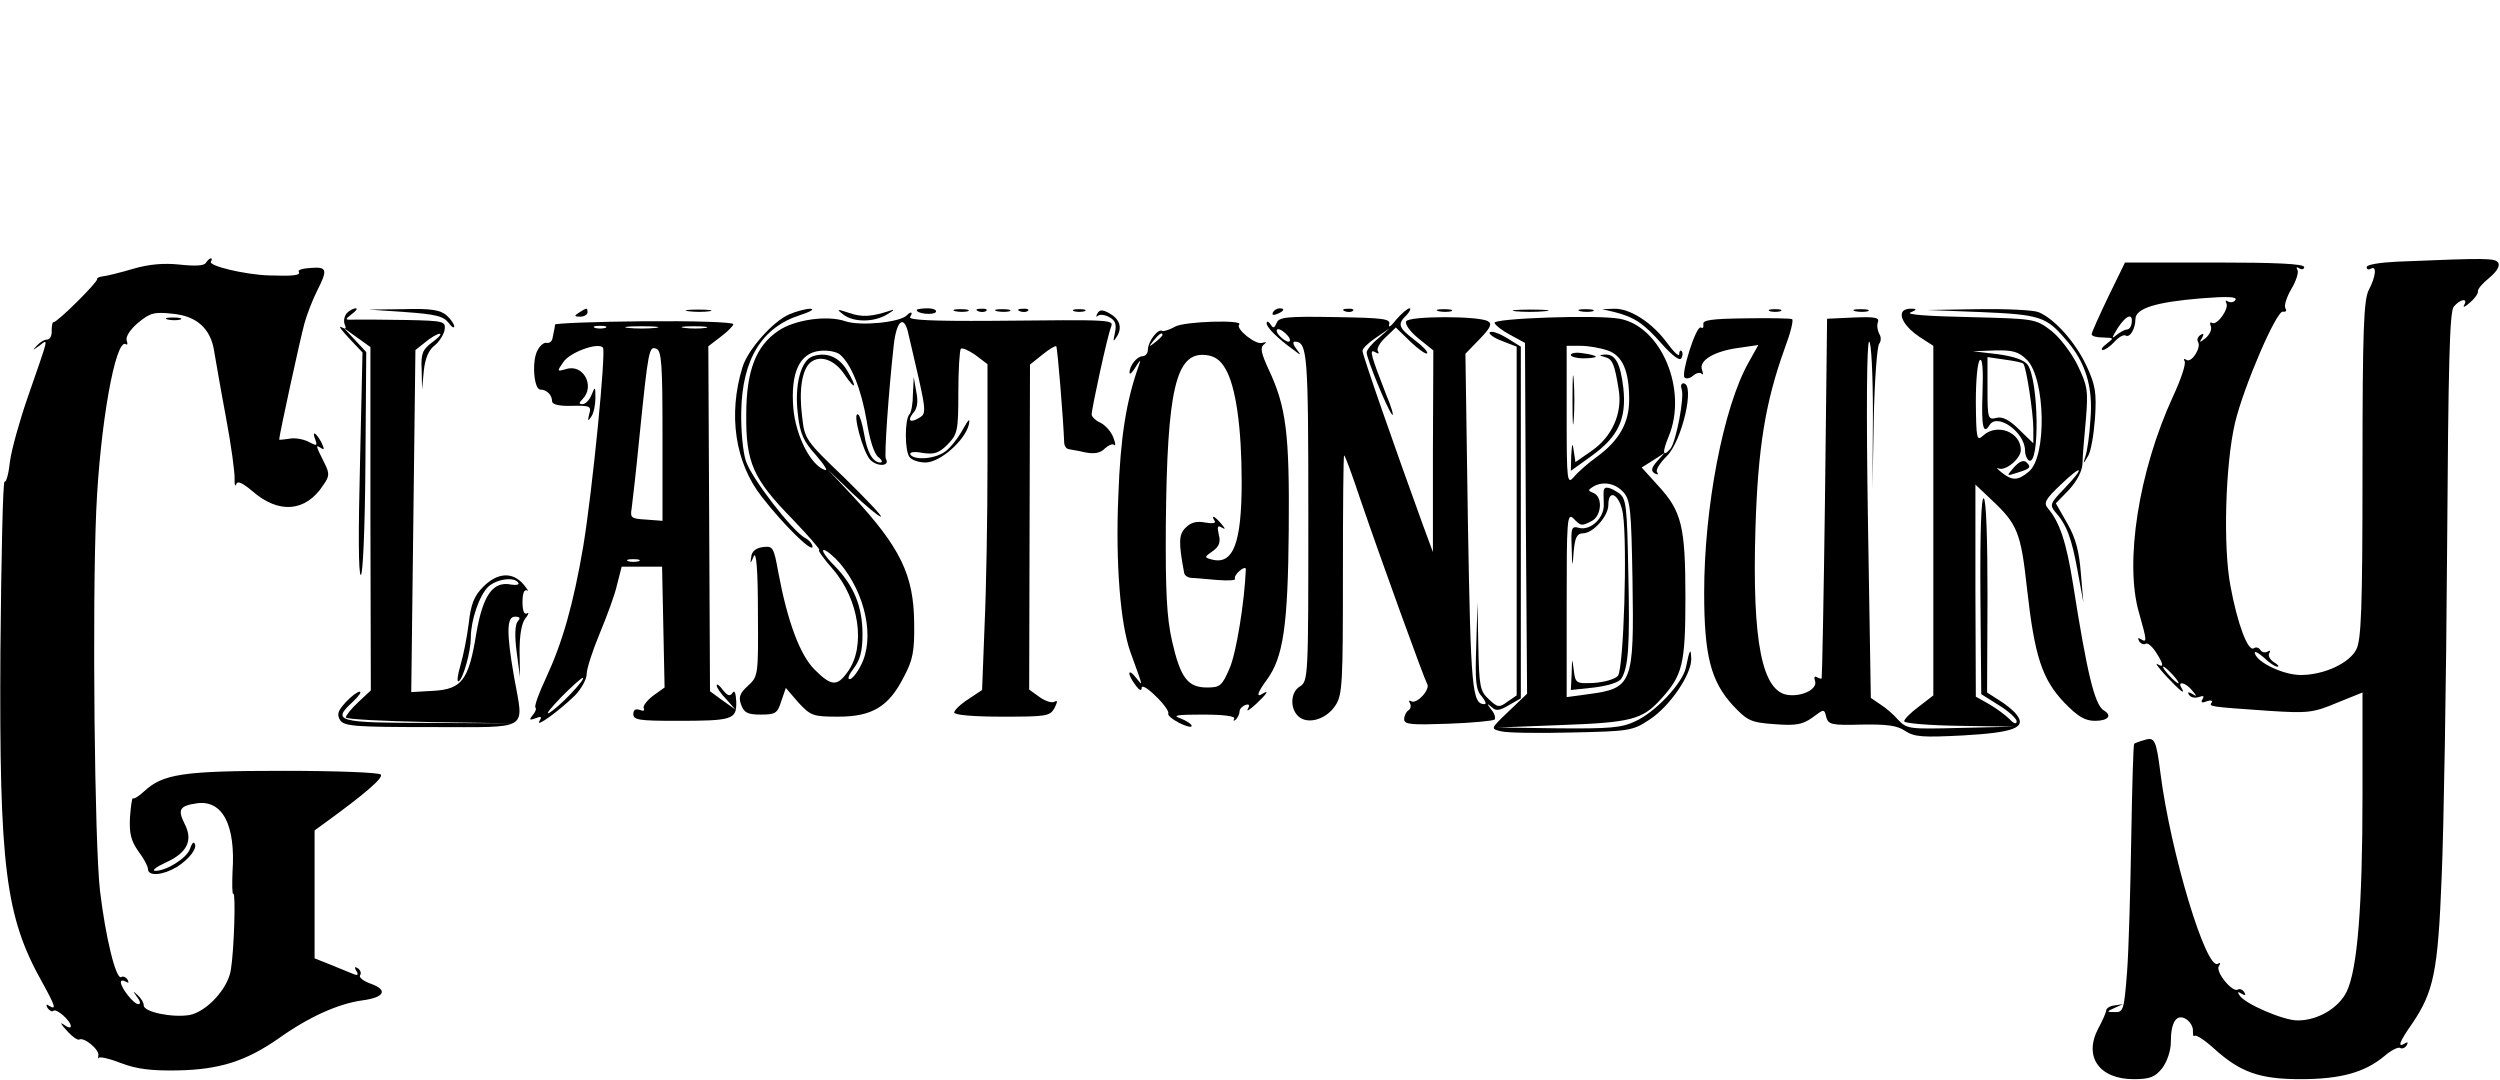
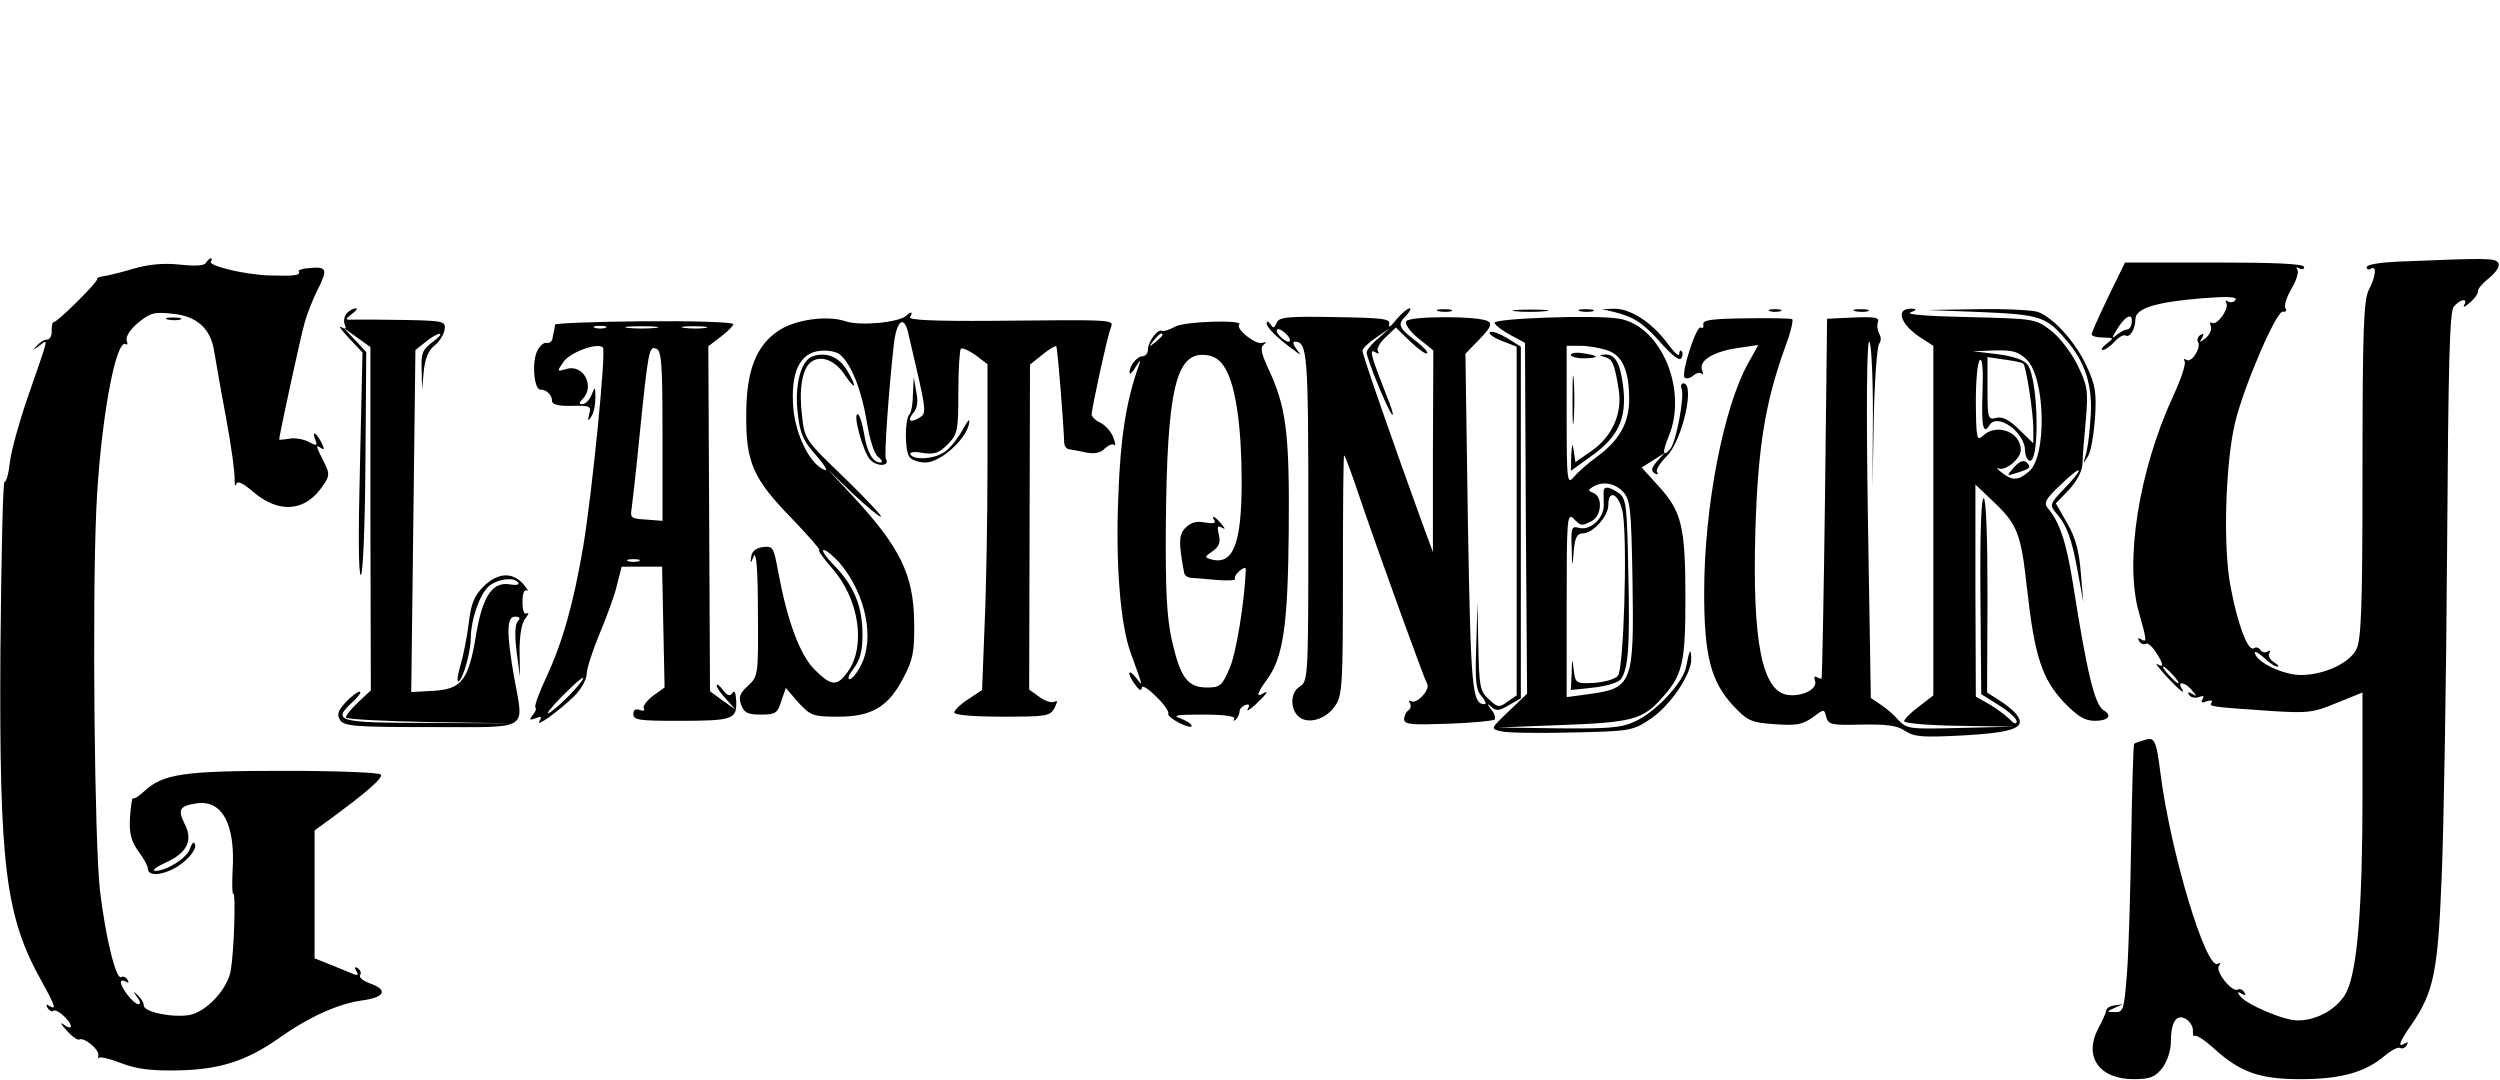
<svg xmlns="http://www.w3.org/2000/svg" version="1.0" width="600pt" height="259pt" viewBox="0 0 600 259" preserveAspectRatio="xMidYMid meet">
  <g transform="translate(0,259) scale(0.1,-0.1)" fill="#000000" stroke="none">
    <path d="M494 1959 c-4 -7 -26 -8 -63 -4 -38 4 -73 1 -111 -10 -30 -9 -63 -17 -72 -18 -9 -1 -16 -4 -15 -7 2 -7 -96 -104 -104 -103 -3 1 -5 -8 -5 -20 1 -12 -4 -22 -11 -22 -7 0 -18 -7 -25 -15 -11 -12 -11 -12 6 0 23 17 25 28 -28 -125 -19 -55 -38 -123 -42 -152 -3 -29 -9 -51 -13 -49 -4 3 -8 -181 -10 -407 -3 -518 12 -637 100 -794 32 -58 35 -68 17 -57 -7 5 -8 3 -4 -5 5 -7 11 -10 14 -7 7 7 42 -24 42 -37 0 -5 -8 -3 -17 4 -10 7 -7 1 6 -13 13 -15 27 -25 31 -23 11 7 49 -24 46 -38 -1 -6 -1 -9 1 -6 2 4 27 -2 55 -13 37 -14 72 -18 134 -17 101 2 164 22 243 77 73 52 143 83 200 91 54 7 63 25 21 40 -17 6 -29 15 -26 20 4 5 1 13 -5 17 -8 5 -9 3 -4 -6 6 -9 4 -12 -6 -8 -8 3 -32 13 -54 22 l-40 16 0 154 0 153 33 24 c89 65 132 102 126 110 -3 5 -107 9 -233 9 -242 0 -290 -7 -336 -50 -12 -11 -23 -18 -26 -16 -2 2 -5 -18 -7 -45 -2 -39 2 -56 20 -82 13 -17 23 -36 23 -42 0 -19 35 -16 69 4 32 20 52 48 42 58 -2 3 -7 -4 -10 -14 -7 -22 -56 -53 -83 -53 -10 0 1 9 25 20 51 23 66 53 45 93 -17 34 -12 43 29 49 62 9 94 -52 86 -165 -1 -30 -1 -54 2 -52 6 4 2 -135 -6 -183 -7 -45 -58 -100 -99 -108 -41 -7 -110 7 -110 23 0 7 -7 18 -15 25 -12 11 -12 11 -1 -5 8 -10 9 -17 3 -17 -11 0 -42 39 -42 53 0 4 5 5 12 1 7 -4 8 -3 4 5 -4 6 -11 9 -15 6 -13 -7 -38 98 -51 207 -13 113 -19 682 -9 913 9 204 46 414 71 399 4 -3 5 1 2 9 -3 8 8 26 27 42 29 24 39 27 83 22 58 -5 92 -36 100 -90 3 -17 15 -88 28 -157 13 -69 22 -136 21 -150 0 -14 1 -19 4 -12 3 9 15 3 39 -17 63 -55 128 -50 170 15 15 21 15 28 3 52 -22 44 -22 45 -9 37 9 -6 9 -3 1 14 -14 25 -23 28 -14 5 5 -14 3 -15 -17 -4 -12 6 -33 10 -46 7 -13 -2 -24 -3 -24 -2 0 10 52 249 61 280 6 22 20 57 30 77 26 51 24 58 -15 55 -19 -1 -32 -5 -29 -9 5 -9 -12 -11 -72 -9 -58 2 -145 23 -139 33 3 4 3 8 0 8 -3 0 -8 -5 -12 -11z" />
    <path d="M5753 1962 c-41 -2 -73 -7 -73 -13 0 -6 5 -7 10 -4 15 9 12 -19 -5 -51 -12 -24 -15 -94 -15 -432 0 -334 -3 -408 -15 -431 -17 -33 -78 -61 -133 -61 -41 0 -103 29 -110 51 -3 8 6 4 20 -8 13 -13 28 -23 34 -23 5 0 1 5 -9 11 -9 6 -14 15 -11 21 4 6 2 8 -4 4 -6 -3 -13 -2 -17 4 -4 6 -11 8 -16 4 -14 -8 -39 58 -56 150 -18 95 -12 293 11 391 21 88 100 271 115 267 7 -1 10 2 6 8 -4 6 3 27 14 46 12 20 18 40 15 46 -4 7 -2 8 4 4 7 -4 12 -2 12 3 0 8 -70 11 -215 11 l-215 0 -40 -82 c-22 -46 -40 -86 -40 -90 0 -5 12 -8 28 -8 26 -1 26 -1 8 -15 -11 -8 -15 -15 -9 -15 5 0 18 9 28 20 10 11 21 17 26 15 10 -7 24 15 24 39 0 26 49 41 158 50 63 5 87 4 82 -4 -3 -5 -11 -7 -17 -4 -6 4 -8 3 -5 -3 8 -13 -22 -55 -34 -48 -5 3 -6 0 -3 -8 3 -8 -3 -20 -12 -28 -15 -12 -17 -12 -9 0 5 10 4 12 -4 7 -6 -4 -9 -11 -6 -16 9 -14 -15 -51 -27 -44 -6 4 -8 3 -5 -3 4 -6 -9 -44 -28 -85 -82 -178 -117 -399 -81 -520 19 -67 19 -71 4 -62 -7 4 -8 3 -4 -5 4 -6 11 -9 16 -6 4 3 15 -6 24 -20 19 -29 20 -39 4 -29 -7 4 3 -9 21 -29 34 -36 48 -47 36 -27 -10 17 12 11 26 -7 12 -14 12 -16 0 -8 -9 5 -12 4 -7 -3 4 -6 14 -8 23 -5 11 4 14 3 9 -5 -5 -8 -1 -10 10 -5 10 3 15 2 12 -3 -7 -10 -6 -10 137 -20 93 -6 106 -5 163 19 l62 25 0 -245 c0 -268 -12 -419 -38 -473 -19 -39 -69 -69 -117 -69 -33 -1 -128 40 -140 60 -6 8 -4 10 5 4 9 -5 11 -4 6 4 -4 6 -11 9 -15 6 -13 -8 -54 42 -46 56 5 7 4 10 -2 6 -28 -18 -114 268 -138 458 -10 79 -14 87 -38 79 -12 -3 -24 -8 -25 -9 -2 -2 -5 -104 -7 -227 -2 -123 -6 -267 -10 -320 -7 -91 -9 -98 -29 -97 -21 0 -21 1 -1 10 l20 9 -20 -3 c-11 -1 -20 -7 -20 -12 -1 -6 -9 -25 -19 -43 -36 -68 2 -122 85 -122 39 0 51 5 68 26 12 16 21 42 21 63 0 49 14 69 37 55 10 -7 17 -19 16 -29 0 -9 1 -14 4 -11 4 3 24 -10 46 -30 63 -57 109 -74 208 -74 96 0 154 16 201 55 16 14 34 23 38 20 5 -3 12 0 16 6 4 8 3 9 -4 5 -19 -12 -14 3 17 47 52 77 62 124 71 352 5 116 11 467 13 782 3 451 6 575 16 587 16 19 35 21 25 4 -4 -7 2 -5 14 6 12 10 20 22 19 27 -1 5 11 19 27 32 18 15 26 28 22 36 -8 12 -25 12 -243 3z m-637 -147 c-1 -9 -6 -16 -12 -16 -5 0 -15 -6 -23 -12 -12 -10 -13 -9 -6 3 22 40 45 54 41 25z m99 -845 c10 -11 16 -20 13 -20 -3 0 -13 9 -23 20 -10 11 -16 20 -13 20 3 0 13 -9 23 -20z" />
    <path d="M833 1839 c-6 -6 -9 -18 -6 -27 5 -11 3 -13 -8 -7 -8 4 1 -8 19 -27 l32 -34 -6 -267 c-4 -159 -4 -267 2 -267 5 0 10 114 11 268 l2 267 -27 29 -27 29 32 -23 32 -23 0 -412 1 -412 -30 -28 c-17 -16 -30 -32 -30 -37 0 -4 91 -9 203 -11 l202 -3 -204 1 c-222 0 -235 4 -185 50 15 14 23 25 17 25 -5 0 -20 -11 -33 -25 -19 -21 -22 -29 -14 -43 10 -15 34 -17 219 -17 241 0 222 -11 199 119 -19 109 -18 146 2 146 12 0 14 -3 6 -12 -6 -8 -7 -35 -2 -73 l8 -60 -1 62 c0 40 5 68 14 79 8 10 9 15 4 12 -7 -4 -11 6 -11 27 0 21 4 31 11 28 5 -4 1 3 -9 15 -26 30 -62 28 -96 -6 -22 -22 -30 -42 -35 -88 -4 -32 -13 -78 -20 -101 -7 -24 -9 -41 -4 -38 11 7 29 72 29 105 0 41 20 100 41 121 19 19 64 26 73 10 3 -4 -5 -6 -17 -4 -44 9 -68 -25 -84 -118 -18 -112 -35 -133 -103 -137 l-53 -3 5 410 5 411 24 19 c13 11 29 20 34 20 6 0 -2 -9 -17 -20 -24 -18 -28 -27 -26 -67 l1 -47 4 44 c3 29 11 50 25 61 12 9 23 27 25 38 3 21 -1 22 -90 24 -50 1 -105 1 -122 1 -28 -1 -29 -1 -11 13 11 8 15 14 10 14 -6 0 -15 -5 -21 -11z" />
-     <path d="M973 1841 c72 -5 91 -10 103 -25 8 -11 14 -15 14 -9 0 5 -8 17 -18 26 -15 13 -37 17 -103 15 l-84 -1 88 -6z" />
-     <path d="M1390 1840 c-13 -8 -12 -10 3 -10 9 0 17 5 17 10 0 12 -1 12 -20 0z" />
-     <path d="M1653 1843 c15 -2 37 -2 50 0 12 2 0 4 -28 4 -27 0 -38 -2 -22 -4z" />
-     <path d="M1895 1836 c-40 -17 -100 -85 -113 -127 -35 -114 -18 -229 46 -311 51 -66 122 -136 122 -120 0 6 -8 16 -18 21 -31 17 -129 144 -142 185 -7 21 -12 74 -11 118 2 126 50 203 142 232 24 8 35 14 24 15 -11 0 -33 -6 -50 -13z" />
-     <path d="M2024 1835 c25 -19 74 -19 106 1 17 10 18 13 5 8 -43 -14 -66 -16 -97 -5 -30 10 -31 9 -14 -4z" />
-     <path d="M2200 1846 c0 -9 40 -13 46 -5 3 5 -6 9 -20 9 -14 0 -26 -2 -26 -4z" />
-     <path d="M2293 1843 c9 -2 23 -2 30 0 6 3 -1 5 -18 5 -16 0 -22 -2 -12 -5z" />
-     <path d="M2348 1843 c7 -3 16 -2 19 1 4 3 -2 6 -13 5 -11 0 -14 -3 -6 -6z" />
-     <path d="M2393 1843 c9 -2 23 -2 30 0 6 3 -1 5 -18 5 -16 0 -22 -2 -12 -5z" />
-     <path d="M2448 1843 c7 -3 16 -2 19 1 4 3 -2 6 -13 5 -11 0 -14 -3 -6 -6z" />
-     <path d="M2578 1843 c6 -2 18 -2 25 0 6 3 1 5 -13 5 -14 0 -19 -2 -12 -5z" />
-     <path d="M2634 1838 c-4 -7 -4 -10 1 -6 4 4 16 3 27 -3 15 -8 18 -17 14 -37 -5 -23 -5 -24 5 -9 13 22 6 42 -20 56 -15 8 -22 8 -27 -1z" />
-     <path d="M3055 1840 c-3 -6 1 -7 9 -4 18 7 21 14 7 14 -6 0 -13 -4 -16 -10z" />
-     <path d="M3228 1843 c7 -3 16 -2 19 1 4 3 -2 6 -13 5 -11 0 -14 -3 -6 -6z" />
    <path d="M3351 1823 c-12 -16 -20 -21 -17 -12 4 14 -12 16 -130 18 -116 2 -135 0 -140 -14 -6 -13 -8 -14 -15 -3 -5 7 -9 8 -9 2 0 -10 26 -36 65 -64 18 -14 19 -14 6 3 -7 9 -9 17 -4 17 31 0 33 -26 33 -420 0 -388 0 -395 -21 -408 -24 -15 -23 -59 2 -75 24 -15 64 -1 84 30 17 25 18 55 18 316 0 158 1 286 3 284 3 -2 20 -49 38 -103 52 -152 154 -433 161 -445 9 -13 -25 -50 -38 -42 -5 3 -7 1 -3 -5 3 -6 2 -13 -4 -17 -5 -3 -10 -13 -10 -21 0 -13 17 -14 105 -11 58 2 108 7 112 10 3 4 0 15 -8 24 -11 15 -11 16 1 6 10 -10 19 -9 42 5 l28 16 0 422 0 422 -32 20 c-18 11 -36 18 -42 15 -5 -3 7 -13 28 -21 l36 -14 0 -419 0 -418 -22 -15 c-20 -15 -24 -14 -45 6 -21 19 -23 31 -25 127 l-2 106 -3 -104 c-3 -86 -1 -107 13 -122 9 -11 12 -19 7 -19 -30 0 -33 35 -40 434 l-6 407 34 35 c26 27 31 37 20 43 -21 13 -188 13 -196 0 -4 -6 8 -24 29 -41 l36 -29 -1 -242 0 -242 -24 65 c-69 190 -145 408 -145 418 0 6 15 20 33 32 l32 22 -27 -24 c-16 -13 -28 -28 -28 -34 0 -15 50 -137 61 -149 5 -5 -1 17 -15 50 -35 90 -41 109 -26 100 8 -5 11 -4 7 2 -4 6 5 21 18 33 l25 24 35 -34 c19 -18 37 -31 40 -28 3 3 -10 17 -30 32 -39 30 -42 38 -19 60 8 9 11 16 7 16 -5 0 -19 -12 -32 -27z m-261 -38 c7 -8 8 -15 2 -15 -5 0 -15 7 -22 15 -7 8 -8 15 -2 15 5 0 15 -7 22 -15z" />
    <path d="M3453 1843 c9 -2 23 -2 30 0 6 3 -1 5 -18 5 -16 0 -22 -2 -12 -5z" />
    <path d="M3637 1843 c18 -2 50 -2 70 0 21 2 7 4 -32 4 -38 0 -55 -2 -38 -4z" />
    <path d="M3793 1843 c9 -2 23 -2 30 0 6 3 -1 5 -18 5 -16 0 -22 -2 -12 -5z" />
    <path d="M3875 1841 c47 -12 70 -27 113 -76 25 -28 43 -42 47 -35 4 6 4 14 1 17 -3 4 -6 0 -6 -7 0 -7 -13 5 -29 27 -36 49 -89 83 -127 82 l-29 -1 30 -7z" />
    <path d="M4248 1843 c6 -2 18 -2 25 0 6 3 1 5 -13 5 -14 0 -19 -2 -12 -5z" />
    <path d="M4453 1843 c9 -2 23 -2 30 0 6 3 -1 5 -18 5 -16 0 -22 -2 -12 -5z" />
    <path d="M4568 1844 c-12 -12 5 -40 38 -62 l34 -22 0 -420 0 -419 -35 -27 c-19 -14 -35 -30 -35 -35 0 -5 60 -10 133 -11 l132 -2 -129 -3 c-123 -3 -129 -3 -150 19 -11 13 -31 30 -44 38 l-22 15 -7 428 c-4 255 -3 427 3 427 5 0 9 -77 9 -177 l-1 -178 3 169 c2 93 8 175 13 181 5 6 5 17 0 24 -4 8 -6 20 -3 28 4 11 -7 13 -58 11 l-64 -3 -5 -430 c-3 -236 -7 -431 -8 -433 -1 -2 -6 0 -12 3 -5 3 -7 0 -4 -9 7 -19 -29 -38 -64 -34 -63 7 -87 127 -79 398 6 197 24 305 70 433 14 37 22 69 18 71 -3 2 -53 3 -111 2 -81 -1 -104 -4 -102 -14 1 -8 -1 -11 -6 -8 -11 6 -48 -111 -39 -120 4 -4 13 -2 20 4 8 7 17 9 21 5 4 -4 4 0 1 9 -9 22 28 45 87 53 l48 7 -24 -43 c-60 -107 -106 -347 -106 -551 0 -152 16 -213 69 -271 35 -37 43 -41 100 -45 52 -4 67 -1 91 16 28 21 28 21 33 1 5 -18 13 -20 84 -18 61 1 86 -2 105 -15 23 -15 42 -16 140 -11 123 7 153 19 127 51 -8 10 -27 25 -42 34 l-28 18 1 230 c0 138 -3 233 -9 236 -6 4 -9 -81 -8 -232 l2 -238 43 -27 c23 -14 42 -32 42 -38 0 -8 -7 -6 -17 5 -10 10 -32 26 -49 36 l-32 18 -1 255 0 254 38 -36 c63 -59 71 -78 86 -215 18 -161 36 -216 89 -272 33 -34 50 -44 74 -44 32 0 42 13 21 25 -22 14 -40 89 -74 305 -16 100 -32 147 -60 180 -11 13 -6 22 31 57 53 51 59 43 8 -10 -33 -34 -35 -39 -22 -55 28 -31 40 -64 54 -141 l14 -76 -6 70 c-4 51 -12 83 -32 118 l-28 49 32 33 c19 21 31 44 32 62 0 15 4 63 8 105 6 71 4 82 -20 132 -15 30 -43 67 -64 83 -37 28 -39 28 -197 32 -96 2 -152 6 -140 11 15 6 16 9 4 9 -9 1 -18 -2 -21 -5z m297 -118 c44 -45 48 -233 4 -268 -26 -22 -40 -22 -65 -2 -10 8 -14 13 -8 10 16 -8 54 23 54 44 0 43 -57 65 -90 35 -16 -15 -17 -9 -18 80 0 53 4 97 10 101 6 4 8 -24 6 -80 -3 -80 2 -101 17 -76 19 30 85 -18 85 -61 0 -10 4 -20 9 -24 27 -16 24 194 -3 230 -8 11 -34 20 -72 25 l-59 7 53 2 c43 1 57 -3 77 -23z m-9 -9 c7 -7 24 -118 24 -156 l0 -35 -34 33 c-24 24 -41 32 -55 28 -20 -5 -21 -1 -21 70 l0 76 41 -6 c22 -3 43 -7 45 -10z" />
    <path d="M4834 1469 c-19 -22 -19 -22 6 -14 32 10 36 13 24 25 -7 7 -17 3 -30 -11z" />
    <path d="M4755 1841 c140 -6 156 -11 202 -65 48 -54 67 -114 60 -193 -2 -38 -8 -77 -12 -88 -6 -20 -6 -20 6 0 7 10 14 51 17 91 4 61 1 80 -20 125 -26 57 -78 115 -116 130 -13 5 -78 8 -145 7 l-122 -2 130 -5z" />
    <path d="M2176 1833 c-17 -17 -112 -26 -147 -14 -43 15 -122 4 -161 -23 -54 -36 -77 -97 -77 -201 -1 -115 16 -154 111 -251 39 -41 68 -74 64 -74 -4 0 10 -20 32 -45 64 -73 81 -187 36 -248 -25 -35 -39 -34 -79 6 -35 35 -65 115 -87 233 -11 61 -13 64 -37 61 -17 -2 -27 -11 -28 -23 -3 -18 -2 -18 6 1 6 13 10 -32 10 -134 1 -151 1 -154 -24 -177 -20 -18 -23 -28 -16 -46 7 -19 16 -23 47 -23 35 0 40 3 49 32 l11 32 30 -35 c30 -32 35 -34 96 -34 81 0 121 24 157 95 22 41 26 62 25 130 -1 115 -33 181 -148 305 l-61 65 60 -58 c33 -31 64 -57 69 -57 5 0 -35 42 -87 93 -94 90 -96 93 -102 148 -8 64 0 112 20 129 23 19 58 7 82 -29 27 -40 31 -32 6 10 -19 32 -49 45 -82 34 -29 -9 -45 -70 -36 -140 5 -46 14 -65 43 -97 20 -23 30 -39 22 -36 -34 11 -70 81 -76 148 -7 86 15 133 64 138 18 2 40 -2 48 -9 27 -23 51 -83 64 -159 7 -45 18 -80 28 -87 9 -7 11 -13 5 -13 -18 0 -32 24 -39 68 -4 23 -10 44 -14 47 -16 10 11 -91 29 -109 17 -17 48 -15 37 3 -4 7 6 154 19 273 7 62 26 74 36 23 4 -16 15 -65 25 -108 15 -68 16 -80 3 -88 -23 -15 -33 -10 -18 9 11 12 13 28 8 52 l-6 35 -2 -41 c0 -22 -4 -44 -8 -48 -12 -11 -12 -89 0 -103 5 -7 22 -13 38 -13 35 0 94 52 104 90 4 18 0 15 -15 -12 -11 -20 -30 -44 -42 -52 -25 -18 -74 -21 -83 -7 -3 6 9 8 29 4 28 -4 39 -1 60 20 24 25 26 32 26 125 0 54 3 101 6 105 4 3 19 -4 35 -15 l29 -22 0 -235 c0 -130 -3 -306 -7 -392 l-6 -155 -33 -22 c-19 -12 -34 -27 -34 -32 0 -6 46 -10 115 -10 106 0 115 1 126 21 7 15 8 19 0 15 -6 -4 -22 1 -36 11 l-25 18 1 390 1 390 30 24 c16 13 31 22 33 20 3 -3 17 -176 19 -230 0 -9 5 -16 11 -17 5 -1 24 -4 41 -8 21 -4 36 -1 46 10 9 8 19 12 22 8 4 -3 3 5 -2 18 -5 14 -19 29 -30 35 -12 5 -22 15 -22 20 0 15 38 189 46 209 7 19 13 19 -285 16 -144 -1 -201 2 -197 9 8 12 3 15 -8 4z m-160 -595 c62 -74 84 -181 50 -245 -9 -18 -21 -33 -27 -33 -6 0 -1 12 10 26 15 20 21 41 21 81 0 67 -20 117 -68 166 -20 20 -31 37 -25 37 6 0 24 -15 39 -32z" />
    <path d="M403 1823 c9 -2 23 -2 30 0 6 3 -1 5 -18 5 -16 0 -22 -2 -12 -5z" />
    <path d="M3587 1815 c2 -6 19 -19 38 -29 l35 -19 2 -421 3 -421 -44 -42 c-44 -42 -44 -42 -19 -48 14 -4 90 -5 170 -3 139 3 146 4 187 31 49 32 101 109 100 146 -1 28 -4 23 -13 -22 -9 -38 -73 -106 -121 -128 -33 -16 -64 -18 -185 -17 l-145 2 155 6 c164 6 192 13 236 62 52 57 59 83 59 243 0 173 -9 208 -66 270 l-39 43 27 17 28 18 -18 -20 c-14 -16 -15 -23 -6 -29 7 -4 10 -3 6 3 -4 5 7 22 23 38 37 36 69 175 40 175 -5 0 -7 -6 -4 -14 7 -19 -13 -125 -27 -143 -19 -22 -20 -9 -4 30 46 111 -18 264 -118 282 -55 10 -305 1 -300 -10z m271 -66 c36 -12 52 -49 52 -118 0 -56 -24 -98 -77 -137 -21 -15 -46 -37 -55 -48 -17 -20 -18 -13 -18 147 l0 167 34 0 c18 0 47 -5 64 -11z m38 -340 c17 -19 19 -41 22 -211 4 -249 0 -260 -106 -274 l-52 -7 0 222 c0 202 1 221 16 207 18 -19 20 -19 45 -6 23 13 26 58 3 67 -13 5 -13 7 -2 14 23 15 54 10 74 -12z" />
    <path d="M3770 1738 c0 -4 14 -8 30 -8 17 0 30 2 30 4 0 2 -13 6 -30 8 -16 3 -30 1 -30 -4z" />
    <path d="M3852 1733 c18 -5 23 -16 33 -79 9 -56 -16 -112 -65 -146 l-39 -27 -4 27 c-3 21 -4 19 -6 -10 l-1 -38 50 36 c64 46 84 89 76 163 -7 59 -19 82 -45 80 -14 -1 -14 -2 1 -6z" />
    <path d="M3774 1630 c0 -52 1 -74 3 -47 2 26 2 68 0 95 -2 26 -3 4 -3 -48z" />
    <path d="M3849 1413 c-1 -5 0 -19 0 -33 2 -32 -31 -64 -59 -57 -18 5 -20 1 -18 -46 1 -51 2 -51 5 -9 3 32 8 42 22 42 24 0 61 41 61 68 0 42 28 24 35 -21 11 -73 2 -372 -12 -389 -7 -8 -32 -15 -57 -17 -44 -2 -45 -1 -49 31 -4 31 -4 30 -5 -8 l-2 -40 56 6 c32 4 59 12 65 21 17 27 21 78 17 253 -3 162 -5 179 -22 192 -22 15 -35 18 -37 7z" />
    <path d="M1332 1811 c0 -3 -1 -9 -2 -13 -1 -5 -3 -14 -4 -20 -1 -7 -7 -12 -14 -11 -6 2 -16 -6 -22 -18 -14 -25 -9 -94 7 -94 15 0 28 -13 28 -28 0 -8 18 -12 48 -11 43 1 47 -1 41 -20 -4 -17 -3 -18 5 -6 6 8 10 29 10 45 0 28 -1 28 -9 8 -5 -13 -15 -23 -22 -23 -9 0 -9 3 0 12 31 31 2 86 -40 72 -21 -6 -22 -6 -6 17 15 23 82 48 95 35 8 -8 -25 -342 -47 -476 -24 -141 -50 -232 -90 -318 -17 -36 -28 -67 -25 -70 3 -3 0 -11 -7 -19 -9 -11 -7 -12 7 -7 14 6 16 4 10 -6 -12 -19 47 24 84 60 16 16 29 40 29 52 0 13 14 56 31 97 17 41 37 94 42 118 l11 43 49 0 48 0 3 -145 3 -145 -28 -20 c-15 -12 -25 -25 -22 -30 3 -6 -1 -7 -9 -4 -11 4 -16 0 -16 -10 0 -14 15 -16 103 -16 136 0 145 3 144 46 -1 21 -4 29 -9 21 -6 -9 -12 -7 -23 7 -8 11 -15 16 -15 11 0 -5 10 -20 23 -33 l22 -25 -31 22 -30 22 -2 414 -2 414 30 23 c16 12 30 26 30 30 0 5 -97 8 -215 7 -118 -1 -214 -5 -213 -8z m121 -8 c-7 -2 -19 -2 -25 0 -7 3 -2 5 12 5 14 0 19 -2 13 -5z m120 0 c-18 -2 -48 -2 -65 0 -18 2 -4 4 32 4 36 0 50 -2 33 -4z m120 0 c-13 -2 -35 -2 -50 0 -16 2 -5 4 22 4 28 0 40 -2 28 -4z m-103 -259 l0 -204 -39 3 c-36 2 -39 4 -35 27 2 14 11 93 19 175 21 207 23 215 40 208 13 -4 15 -39 15 -209z m-57 -301 c-7 -2 -19 -2 -25 0 -7 3 -2 5 12 5 14 0 19 -2 13 -5z m-164 -319 c-19 -20 -42 -40 -51 -45 -10 -5 4 12 30 39 26 26 49 47 51 45 3 -2 -11 -19 -30 -39z" />
    <path d="M2820 1806 c-14 -8 -28 -12 -31 -10 -10 6 -34 -26 -34 -45 0 -9 -6 -16 -13 -16 -13 0 -32 -23 -31 -40 0 -5 7 1 15 15 10 16 13 18 8 5 -31 -86 -45 -174 -50 -315 -7 -163 5 -308 29 -375 32 -89 31 -83 13 -61 -20 25 -21 8 -1 -18 9 -13 15 -15 15 -7 0 8 15 -1 34 -20 19 -18 32 -37 30 -41 -3 -4 9 -14 26 -23 16 -8 30 -12 30 -7 0 4 -12 12 -27 18 -21 7 -9 9 54 9 51 0 79 -4 75 -10 -3 -6 -1 -6 4 -2 5 5 9 14 9 20 0 5 6 12 14 15 9 3 11 0 6 -9 -5 -8 4 -3 18 10 27 25 35 37 17 26 -16 -10 -12 3 10 33 40 54 51 130 53 360 2 233 -6 296 -49 387 -17 37 -20 51 -11 58 8 6 7 7 -4 4 -16 -5 -64 34 -55 44 13 12 -131 8 -154 -5z m-30 -20 c0 -2 -8 -10 -17 -17 -16 -13 -17 -12 -4 4 13 16 21 21 21 13z m151 -81 c25 -42 39 -141 39 -272 0 -146 -20 -199 -71 -186 -19 5 -19 6 1 20 16 11 20 22 15 40 -4 19 -3 23 7 17 10 -6 9 -3 -1 9 -15 18 -26 23 -16 7 4 -6 -5 -7 -23 -4 -20 4 -34 0 -46 -12 -17 -16 -18 -35 -4 -109 1 -6 8 -11 17 -12 9 0 37 -3 63 -5 25 -2 45 -1 42 3 -2 4 3 12 11 19 8 7 15 9 15 4 -3 -78 -23 -202 -39 -238 -18 -42 -23 -46 -54 -46 -47 0 -64 24 -84 111 -13 57 -16 121 -15 279 3 325 24 415 95 408 22 -2 36 -12 48 -33z" />
  </g>
</svg>
